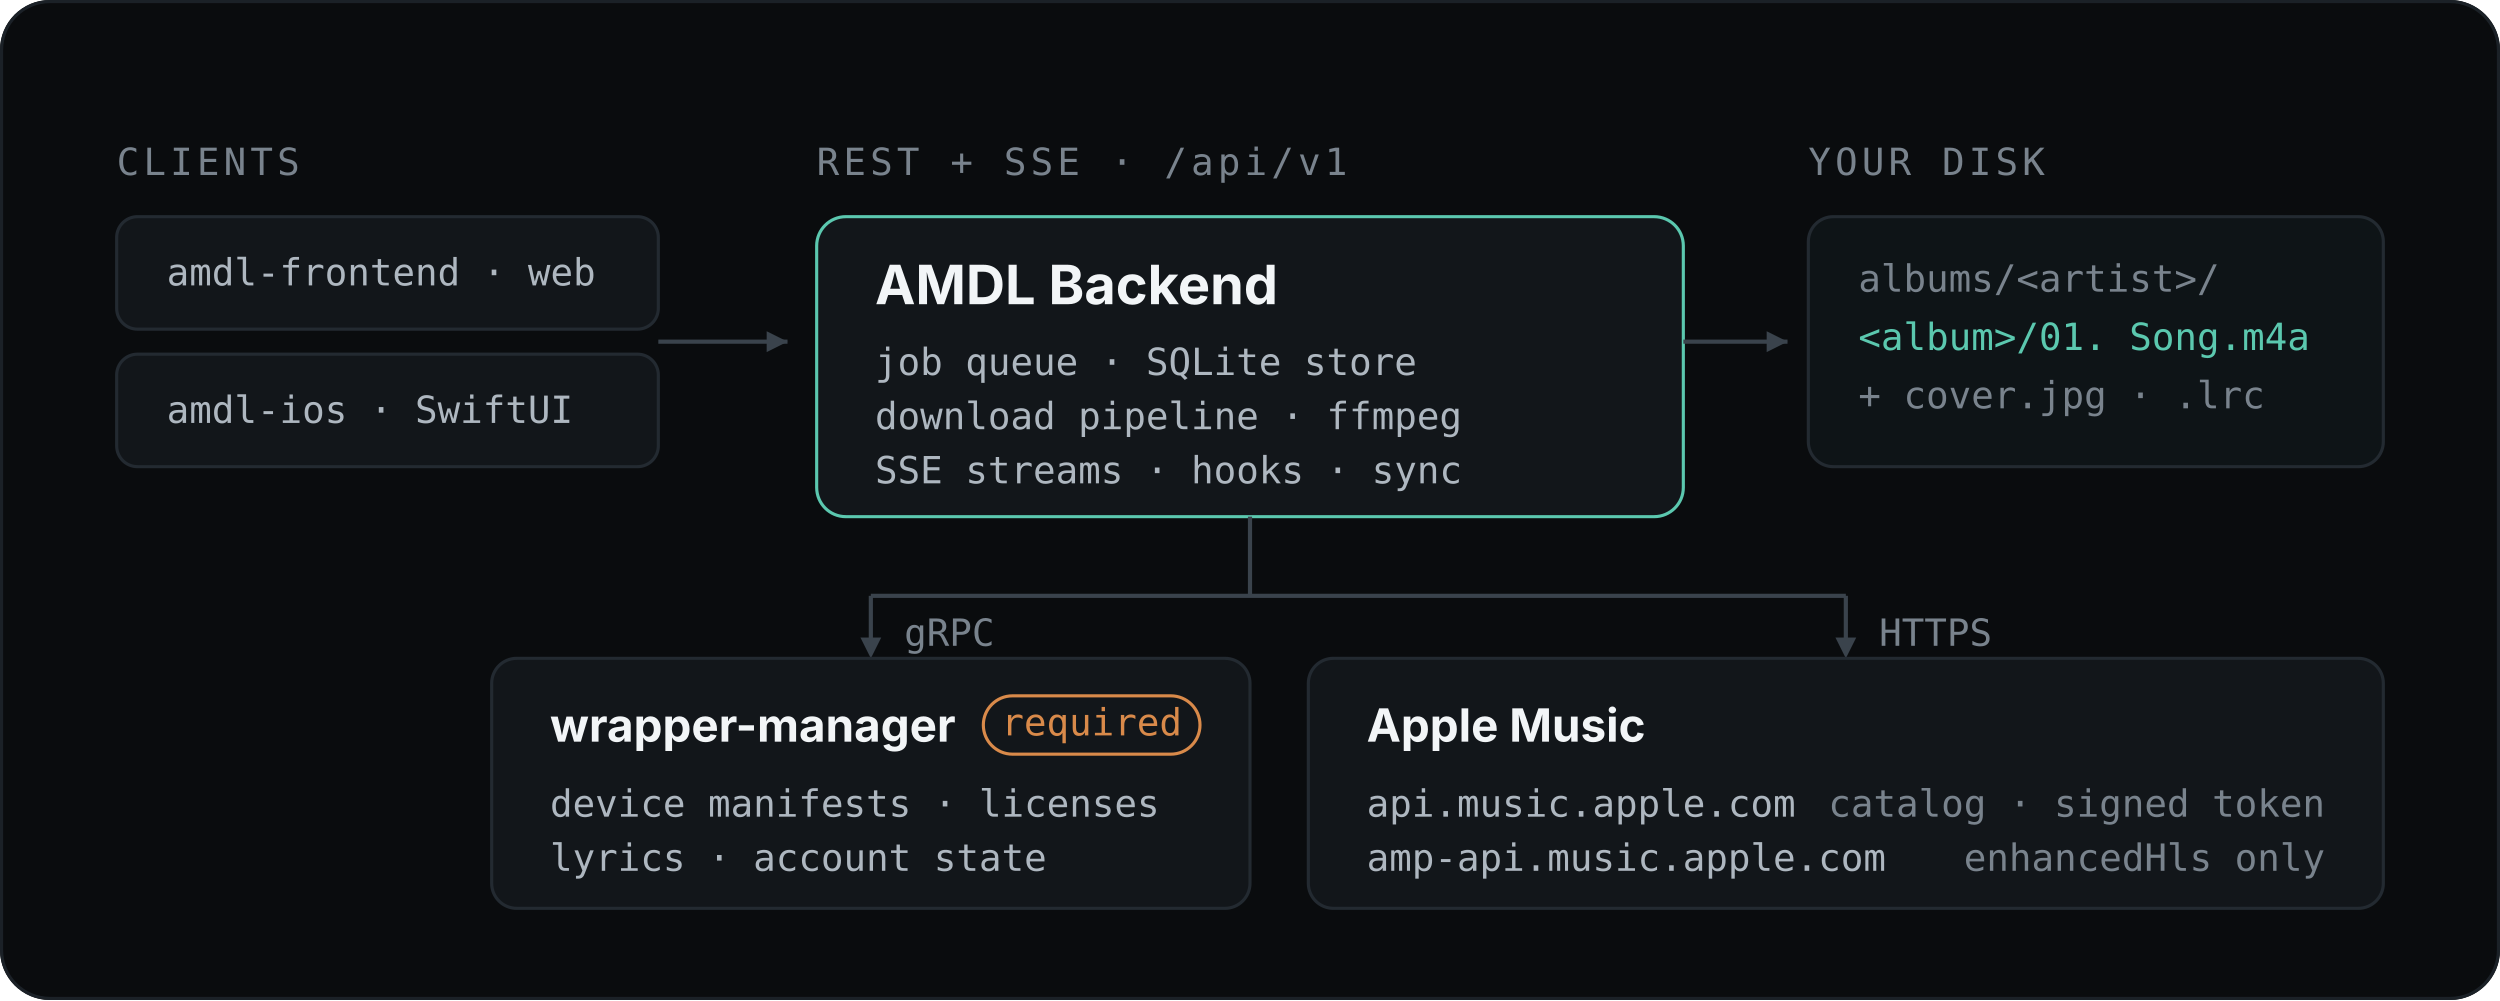
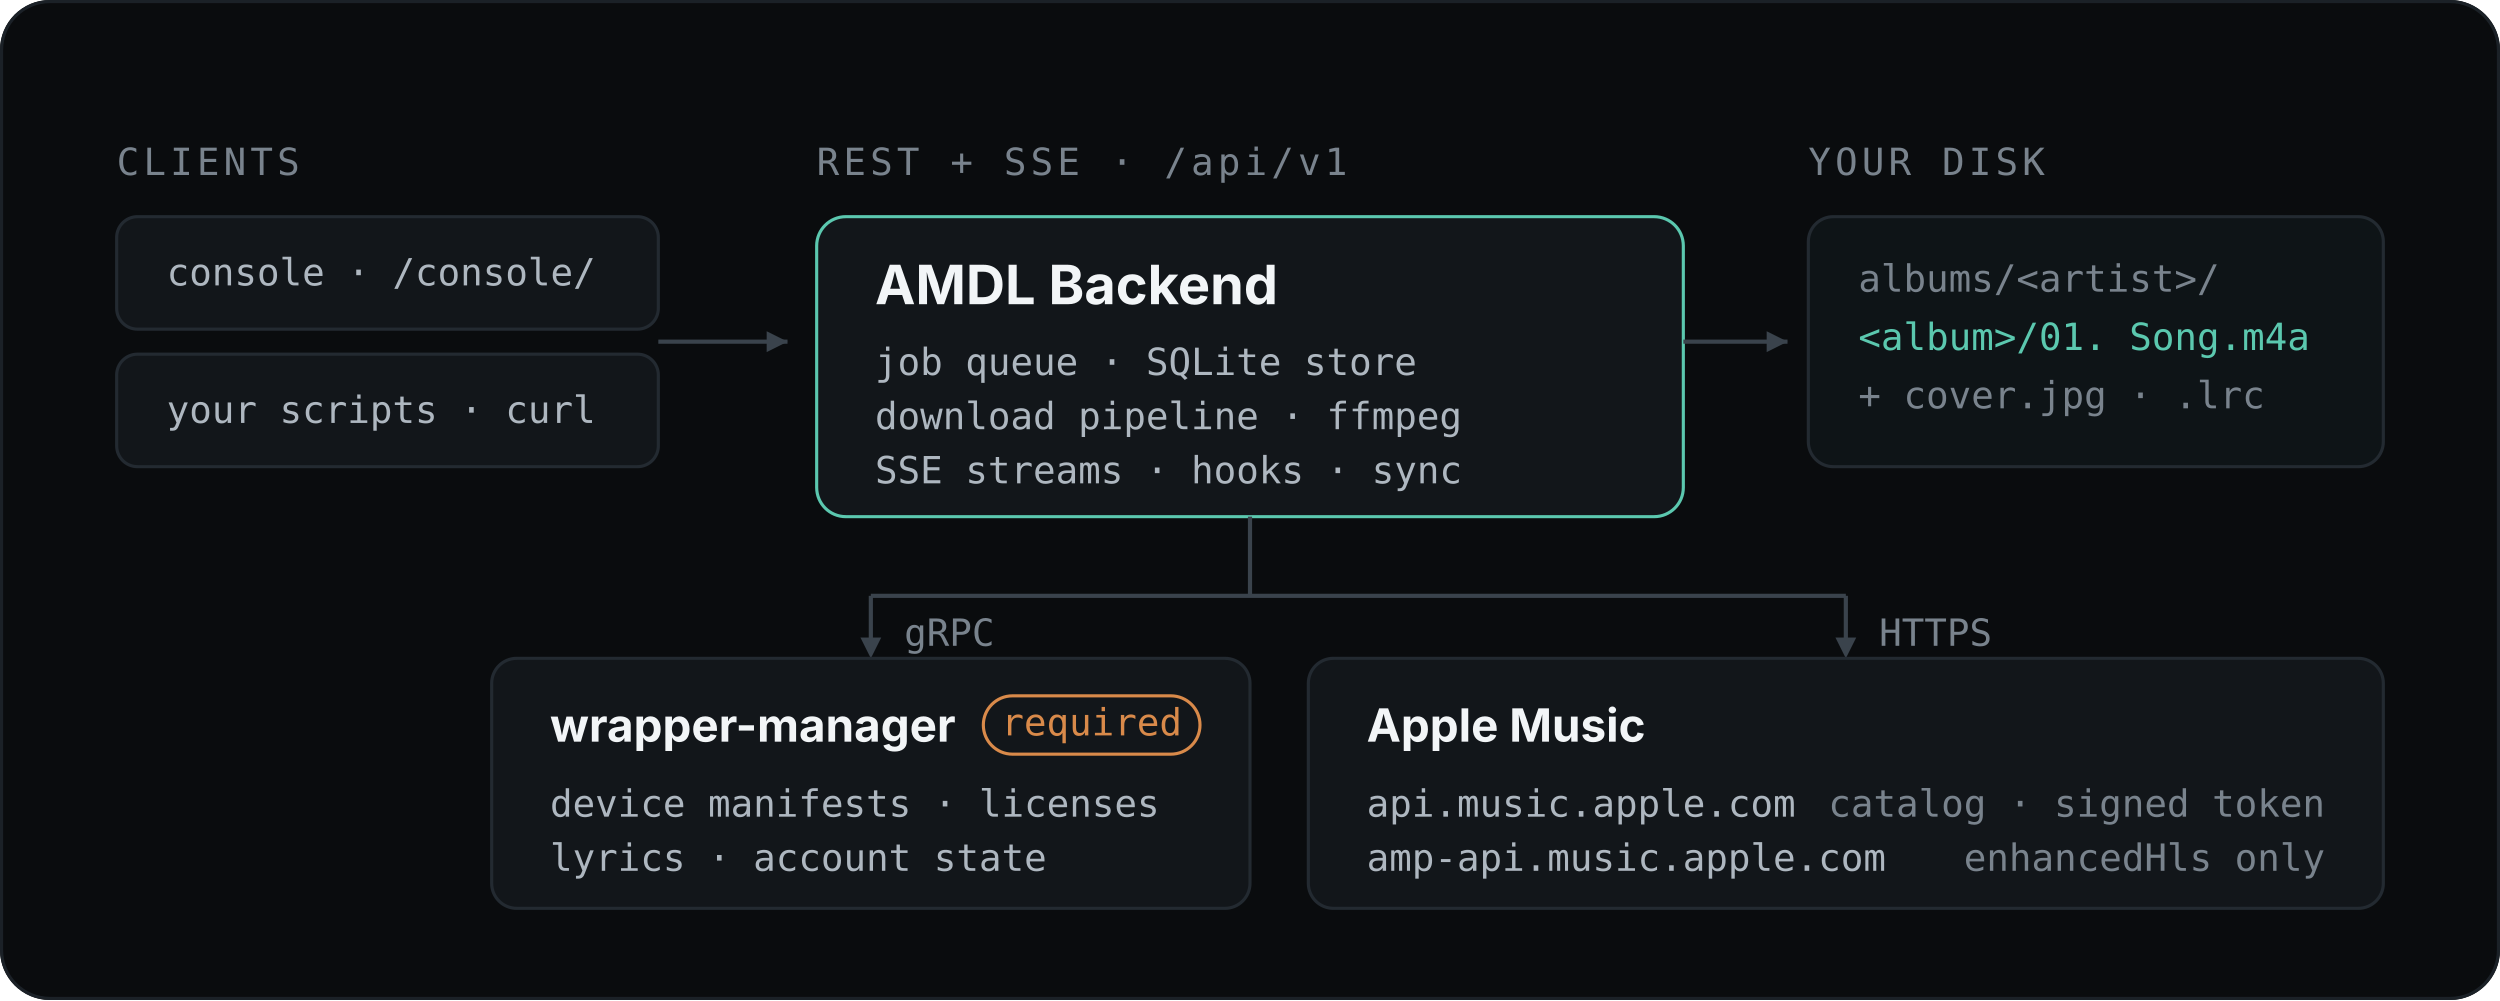
<svg xmlns="http://www.w3.org/2000/svg" width="1200" height="480" viewBox="0 0 1200 480" role="img" aria-labelledby="archTitle archDesc">
  <rect width="1200" height="480" rx="24" fill="#0A0C0E" />
  <rect x="0.75" y="0.75" width="1198.5" height="478.5" rx="23.25" fill="none" stroke="#1B2127" stroke-width="1.5" />
  <g font-family="ui-monospace,SFMono-Regular,Menlo,monospace" font-size="18" fill="#79838D" letter-spacing="2">
    <text x="56" y="84">CLIENTS</text>
    <text x="392" y="84">REST + SSE  ·  /api/v1</text>
    <text x="868" y="84">YOUR DISK</text>
  </g>
  <g fill="#12161A" stroke="#232A31" stroke-width="1.5">
    <rect x="56" y="104" width="260" height="54" rx="10" />
    <rect x="56" y="170" width="260" height="54" rx="10" />
  </g>
  <g font-family="ui-monospace,SFMono-Regular,Menlo,monospace" font-size="18" fill="#AEB7C0">
-     <text x="80" y="137">amdl-frontend · web</text>
-     <text x="80" y="203">amdl-ios · SwiftUI</text>
+     <text x="80" y="137">console · /console/</text>
+     <text x="80" y="203">your scripts · curl</text>
  </g>
  <path d="M316 164 H 378" stroke="#3A434C" stroke-width="2" fill="none" />
  <path d="M378 164 l -10 -5 v 10 z" fill="#3A434C" />
  <rect x="392" y="104" width="416" height="144" rx="14" fill="#12161A" stroke="#5BC8AF" stroke-width="1.5" />
  <text x="420" y="146" font-family="-apple-system,BlinkMacSystemFont,'Segoe UI','PingFang SC',sans-serif" font-size="26" font-weight="700" fill="#F2F5F7">AMDL Backend</text>
  <g font-family="ui-monospace,SFMono-Regular,Menlo,monospace" font-size="18" fill="#AEB7C0">
    <text x="420" y="180">job queue · SQLite store</text>
    <text x="420" y="206">download pipeline · ffmpeg</text>
    <text x="420" y="232">SSE streams · hooks · sync</text>
  </g>
  <path d="M808 164 H 858" stroke="#3A434C" stroke-width="2" fill="none" />
  <path d="M858 164 l -10 -5 v 10 z" fill="#3A434C" />
  <rect x="868" y="104" width="276" height="120" rx="12" fill="#0E1417" stroke="#232A31" stroke-width="1.5" />
  <g font-family="ui-monospace,SFMono-Regular,Menlo,monospace" font-size="18">
    <text x="892" y="140" fill="#79838D">albums/&lt;artist&gt;/</text>
    <text x="892" y="168" fill="#5BC8AF">&lt;album&gt;/01. Song.m4a</text>
    <text x="892" y="196" fill="#79838D">+ cover.jpg · .lrc</text>
  </g>
  <path d="M600 248 V 286 M 418 286 H 886 M 418 286 V 310 M 886 286 V 310" stroke="#3A434C" stroke-width="2" fill="none" />
  <path d="M418 316 l -5 -10 h 10 z M886 316 l -5 -10 h 10 z" fill="#3A434C" />
  <g font-family="ui-monospace,SFMono-Regular,Menlo,monospace" font-size="18" fill="#79838D">
    <text x="434" y="310">gRPC</text>
    <text x="902" y="310">HTTPS</text>
  </g>
  <rect x="236" y="316" width="364" height="120" rx="12" fill="#12161A" stroke="#232A31" stroke-width="1.5" />
  <text x="264" y="356" font-family="-apple-system,BlinkMacSystemFont,'Segoe UI','PingFang SC',sans-serif" font-size="22" font-weight="700" fill="#F2F5F7">wrapper-manager</text>
  <rect x="472" y="334" width="104" height="28" rx="14" fill="none" stroke="#D98A4A" stroke-width="1.5" />
  <text x="524" y="353" font-family="ui-monospace,SFMono-Regular,Menlo,monospace" font-size="18" fill="#D98A4A" text-anchor="middle">required</text>
  <g font-family="ui-monospace,SFMono-Regular,Menlo,monospace" font-size="18" fill="#AEB7C0">
    <text x="264" y="392">device manifests · licenses</text>
    <text x="264" y="418">lyrics · account state</text>
  </g>
  <rect x="628" y="316" width="516" height="120" rx="12" fill="#12161A" stroke="#232A31" stroke-width="1.5" />
  <text x="656" y="356" font-family="-apple-system,BlinkMacSystemFont,'Segoe UI','PingFang SC',sans-serif" font-size="22" font-weight="700" fill="#F2F5F7">Apple Music</text>
  <g font-family="ui-monospace,SFMono-Regular,Menlo,monospace" font-size="18">
    <text x="656" y="392" fill="#AEB7C0">api.music.apple.com</text>
    <text x="1116" y="392" fill="#79838D" text-anchor="end">catalog · signed token</text>
    <text x="656" y="418" fill="#AEB7C0">amp-api.music.apple.com</text>
    <text x="1116" y="418" fill="#79838D" text-anchor="end">enhancedHls only</text>
  </g>
</svg>
